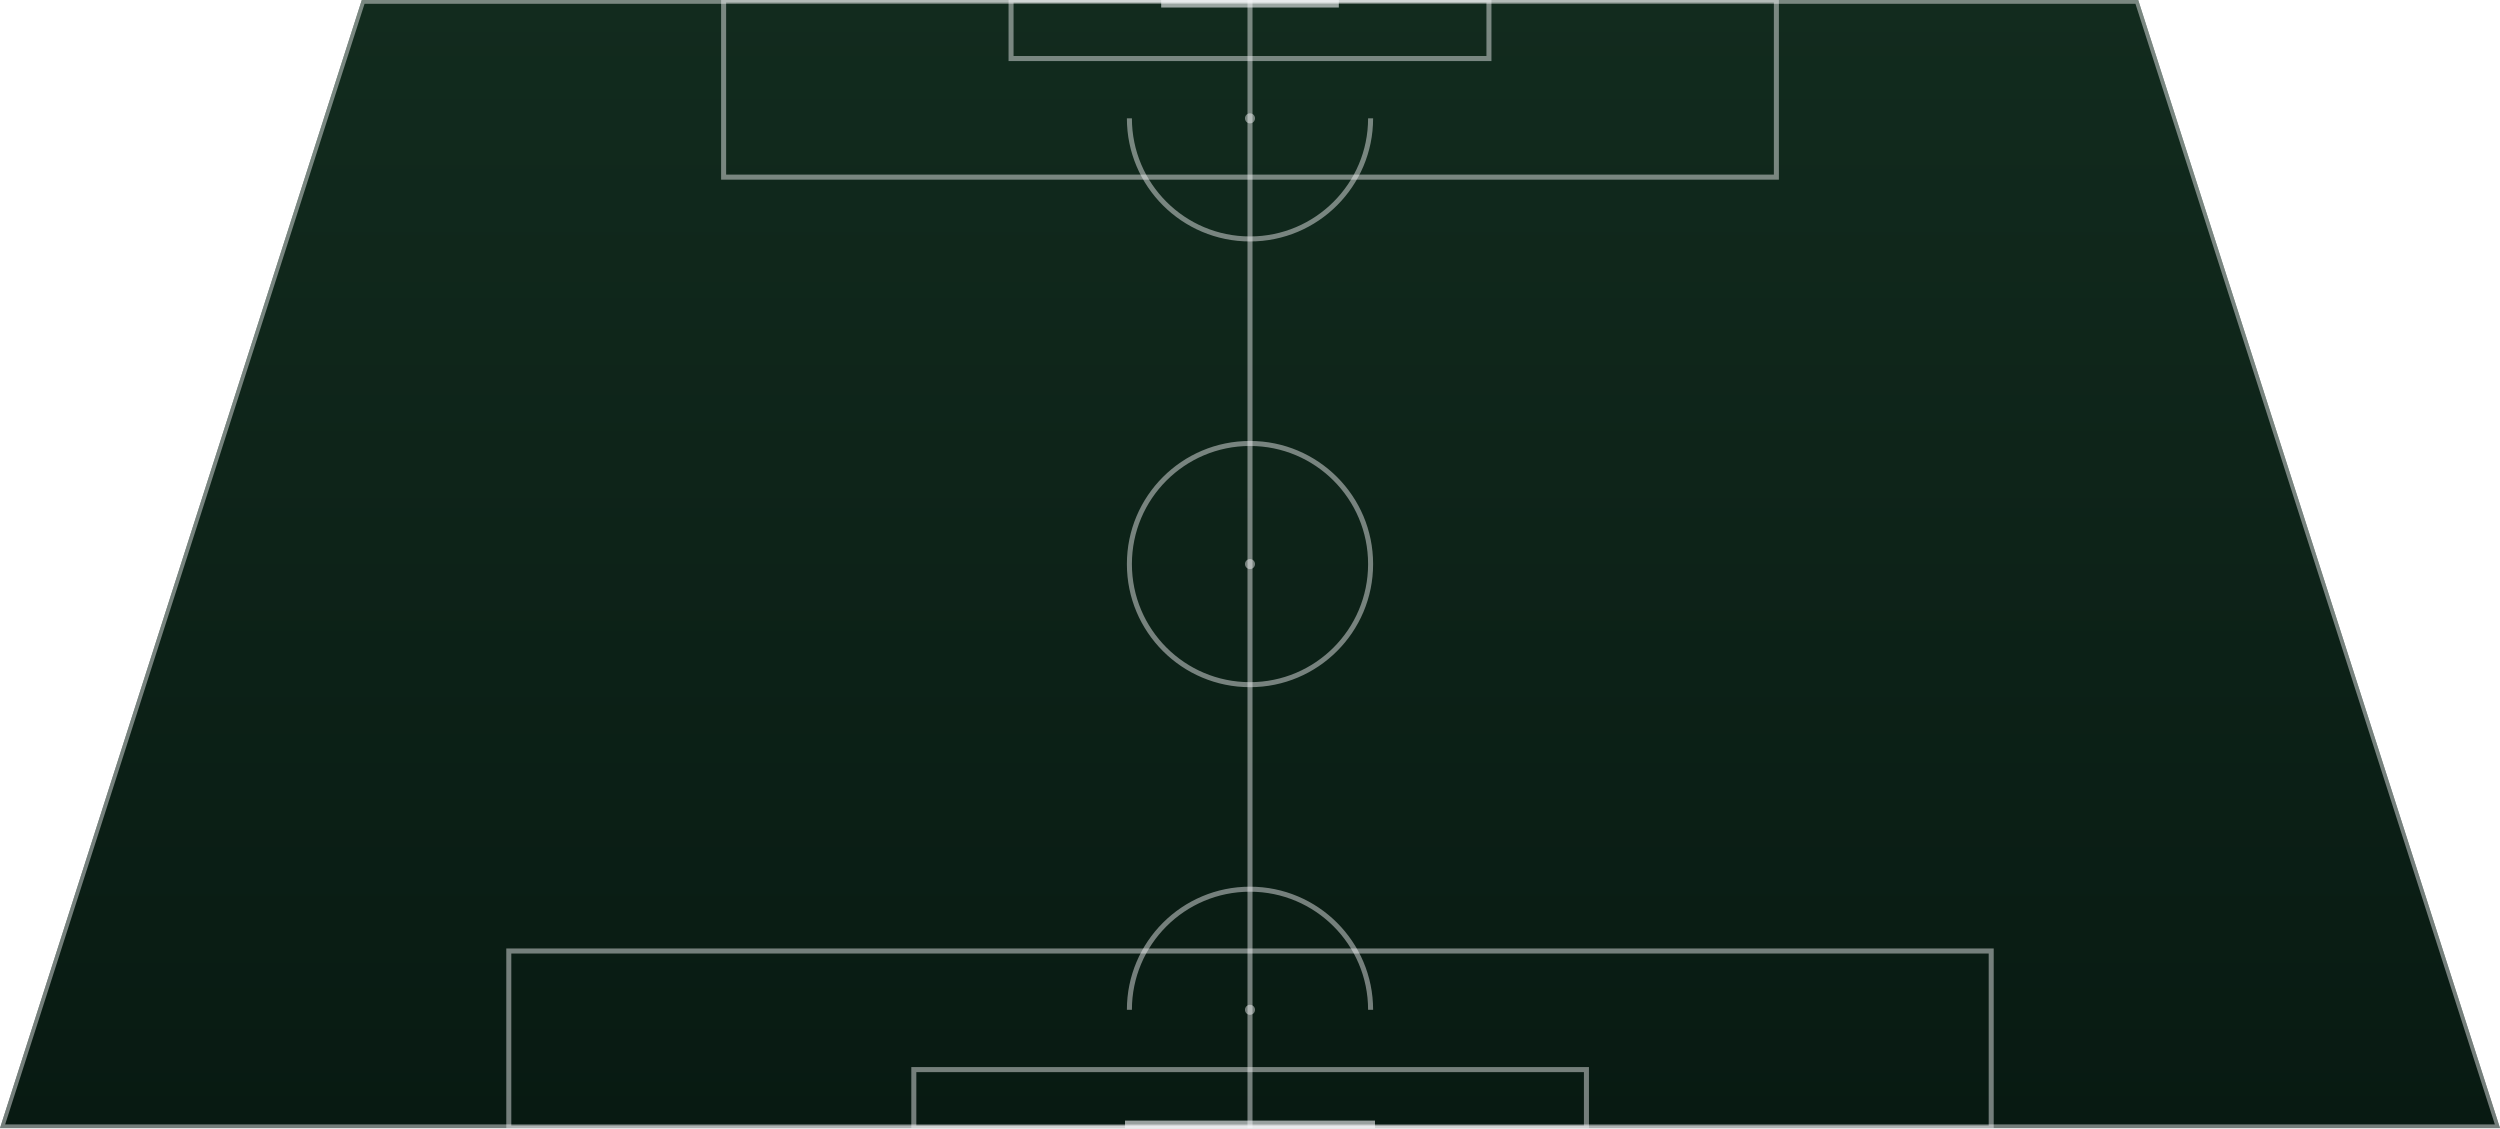
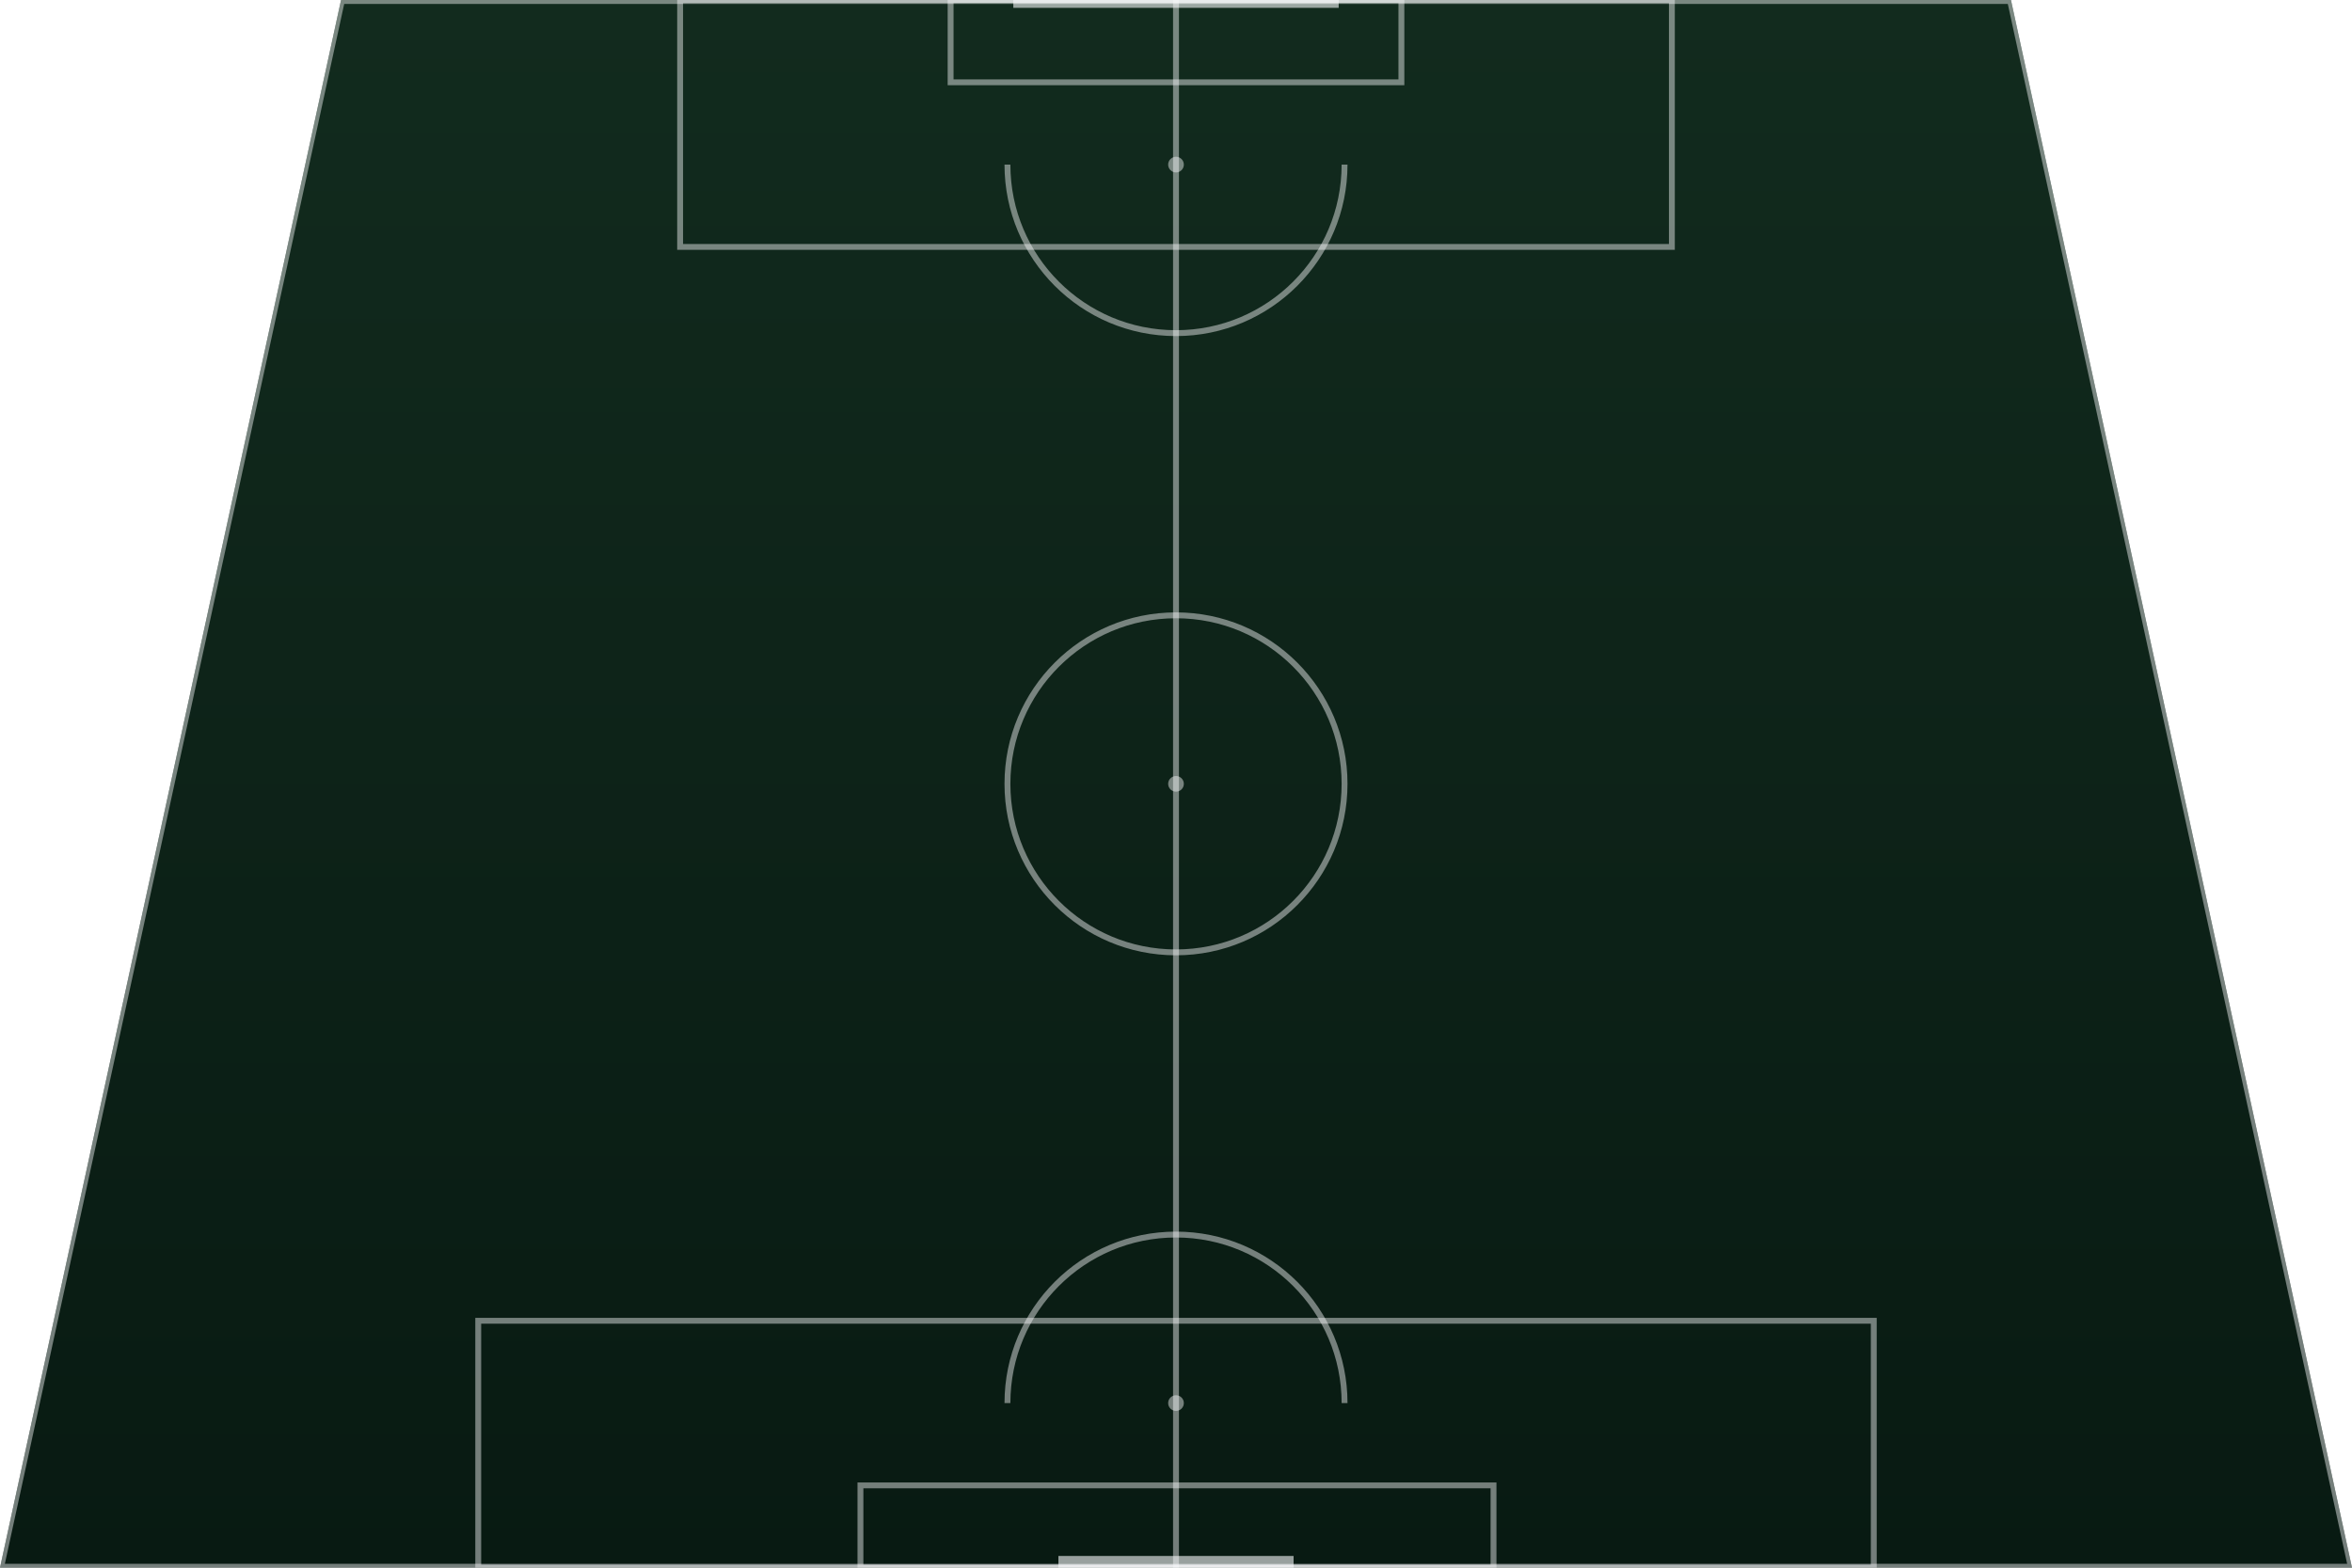
- <svg xmlns="http://www.w3.org/2000/svg" viewBox="0 0 995 449" preserveAspectRatio="none">
+ <svg xmlns="http://www.w3.org/2000/svg" viewBox="0 0 1200 800" preserveAspectRatio="none">
  <defs>
    <linearGradient id="pitchGradient" x1="0" y1="0" x2="0" y2="1">
      <stop offset="0%" stop-color="#122b1e" />
      <stop offset="100%" stop-color="#081a12" />
    </linearGradient>
    <clipPath id="trapezoidClip">
-       <polygon points="144,0 851,0 995,449 0,449" />
+       <polygon points="174,0 1026,0 1200,800 0,800" />
    </clipPath>
  </defs>
  <g clip-path="url(#trapezoidClip)">
-     <rect x="0" y="0" width="995" height="449" fill="url(#pitchGradient)" />
+     <rect x="0" y="0" width="1200" height="800" fill="url(#pitchGradient)" />
    <g stroke="rgba(248,250,252,0.45)" fill="none">
-       <polygon points="144,0 851,0 995,449 0,449" stroke-width="3" />
-       <line x1="497.5" y1="0" x2="497.5" y2="449" stroke-width="2" />
-       <circle cx="497.5" cy="224.5" r="48" stroke-width="2" />
-       <circle cx="497.5" cy="224.5" r="2" fill="rgba(248,250,252,0.45)" stroke="none" />
-       <rect x="202.5" y="378.5" width="590" height="70.5" stroke-width="2" />
-       <rect x="363.7" y="425.7" width="267.7" height="23.3" stroke-width="2" />
-       <circle cx="497.5" cy="401.9" r="2" fill="rgba(248,250,252,0.45)" stroke="none" />
-       <path d="M 449.5,401.9 A 48,48 0 0 1 545.5,401.9" stroke-width="2" />
-       <rect x="447.75" y="446" width="99.5" height="6" fill="rgba(248,250,252,0.6)" stroke="none" />
-       <rect x="288" y="0" width="419" height="70.5" stroke-width="2" />
-       <rect x="402.4" y="0" width="190.2" height="23.3" stroke-width="2" />
-       <circle cx="497.5" cy="47.1" r="2" fill="rgba(248,250,252,0.45)" stroke="none" />
-       <path d="M 449.5,47.1 A 48,48 0 0 0 545.5,47.1" stroke-width="2" />
-       <rect x="462.15" y="-3" width="70.7" height="6" fill="rgba(248,250,252,0.6)" stroke="none" />
+       <polygon points="174,0 1026,0 1200,800 0,800" stroke-width="4" />
+       <line x1="600" y1="0" x2="600" y2="800" stroke-width="3" />
+       <circle cx="600" cy="400" r="86" stroke-width="3" />
+       <circle cx="600" cy="400" r="4" fill="rgba(248,250,252,0.45)" stroke="none" />
+       <rect x="244" y="674" width="712" height="126" stroke-width="3" />
+       <rect x="439" y="758" width="323" height="42" stroke-width="3" />
+       <circle cx="600" cy="716" r="4" fill="rgba(248,250,252,0.45)" stroke="none" />
+       <path d="M 514,716 A 86,86 0 0 1 686,716" stroke-width="3" />
+       <rect x="540" y="794" width="120" height="8" fill="rgba(248,250,252,0.6)" stroke="none" />
+       <rect x="347" y="0" width="506" height="126" stroke-width="3" />
+       <rect x="485" y="0" width="230" height="42" stroke-width="3" />
+       <circle cx="600" cy="84" r="4" fill="rgba(248,250,252,0.45)" stroke="none" />
+       <path d="M 514,84 A 86,86 0 0 0 686,84" stroke-width="3" />
+       <rect x="517" y="-4" width="166" height="8" fill="rgba(248,250,252,0.6)" stroke="none" />
    </g>
  </g>
-   <polygon points="144,0 851,0 995,449 0,449" fill="none" stroke="rgba(0,0,0,0.3)" stroke-width="0" filter="url(#shadow)" />
</svg>
